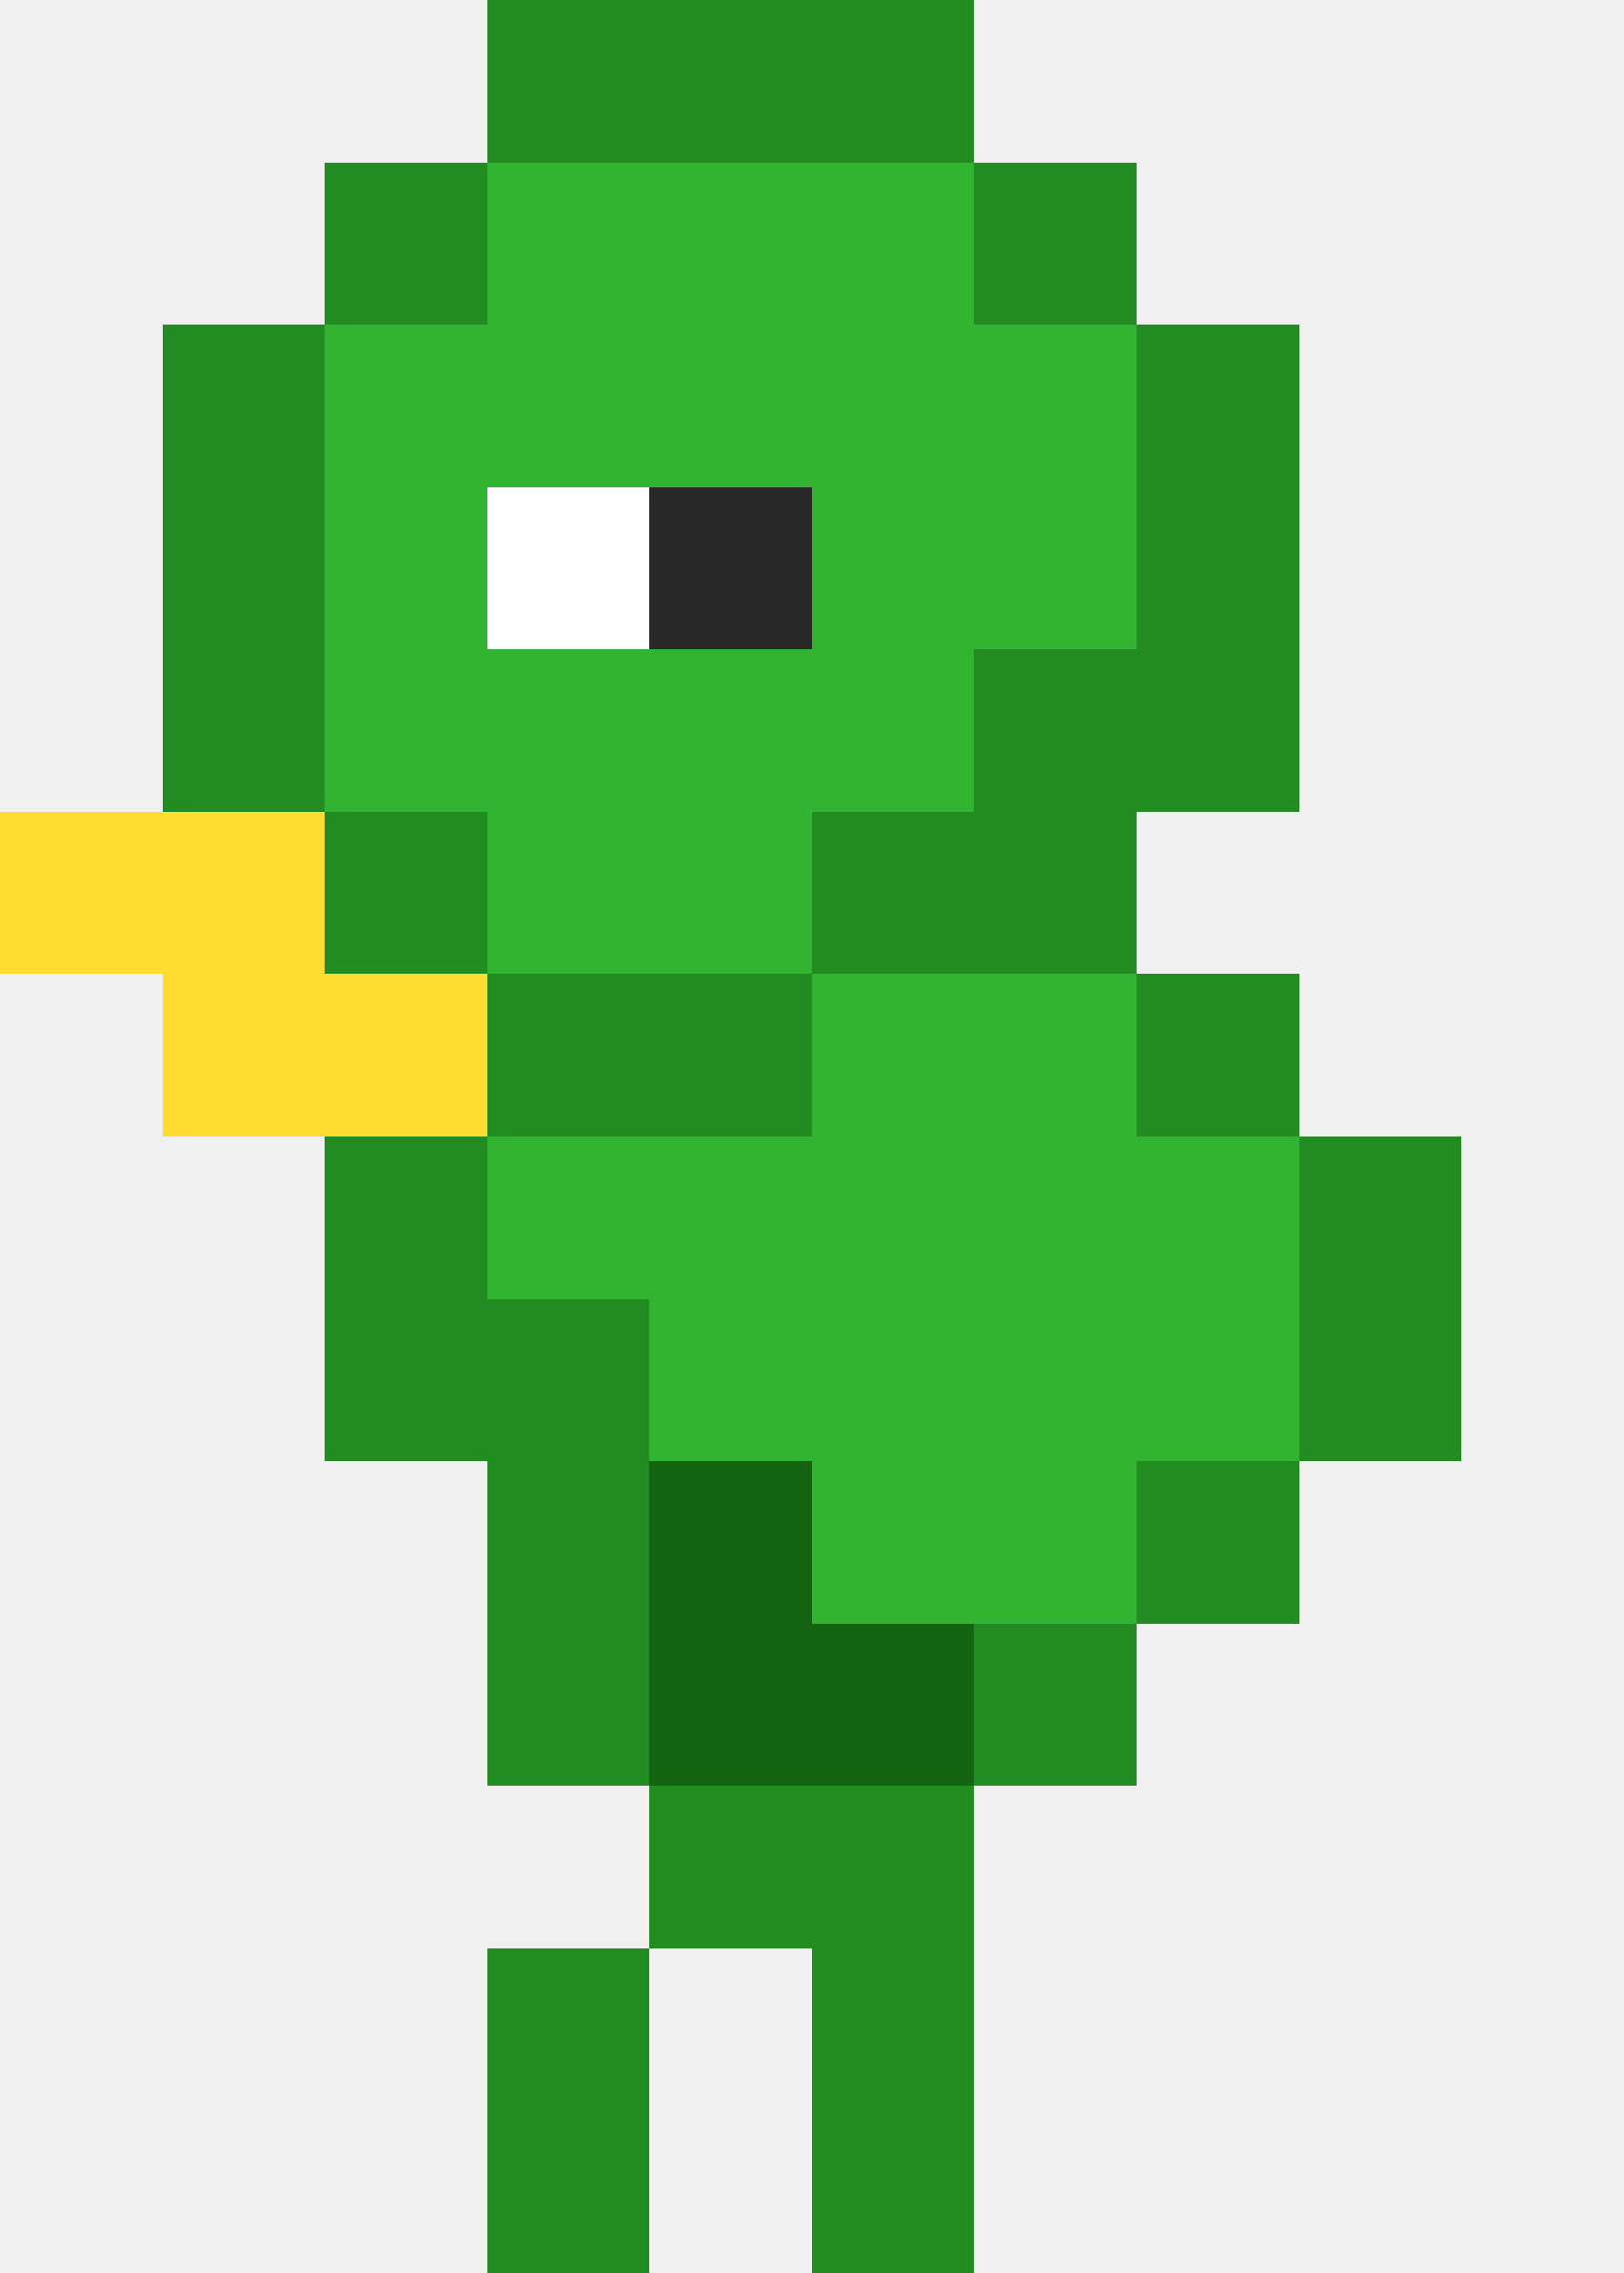
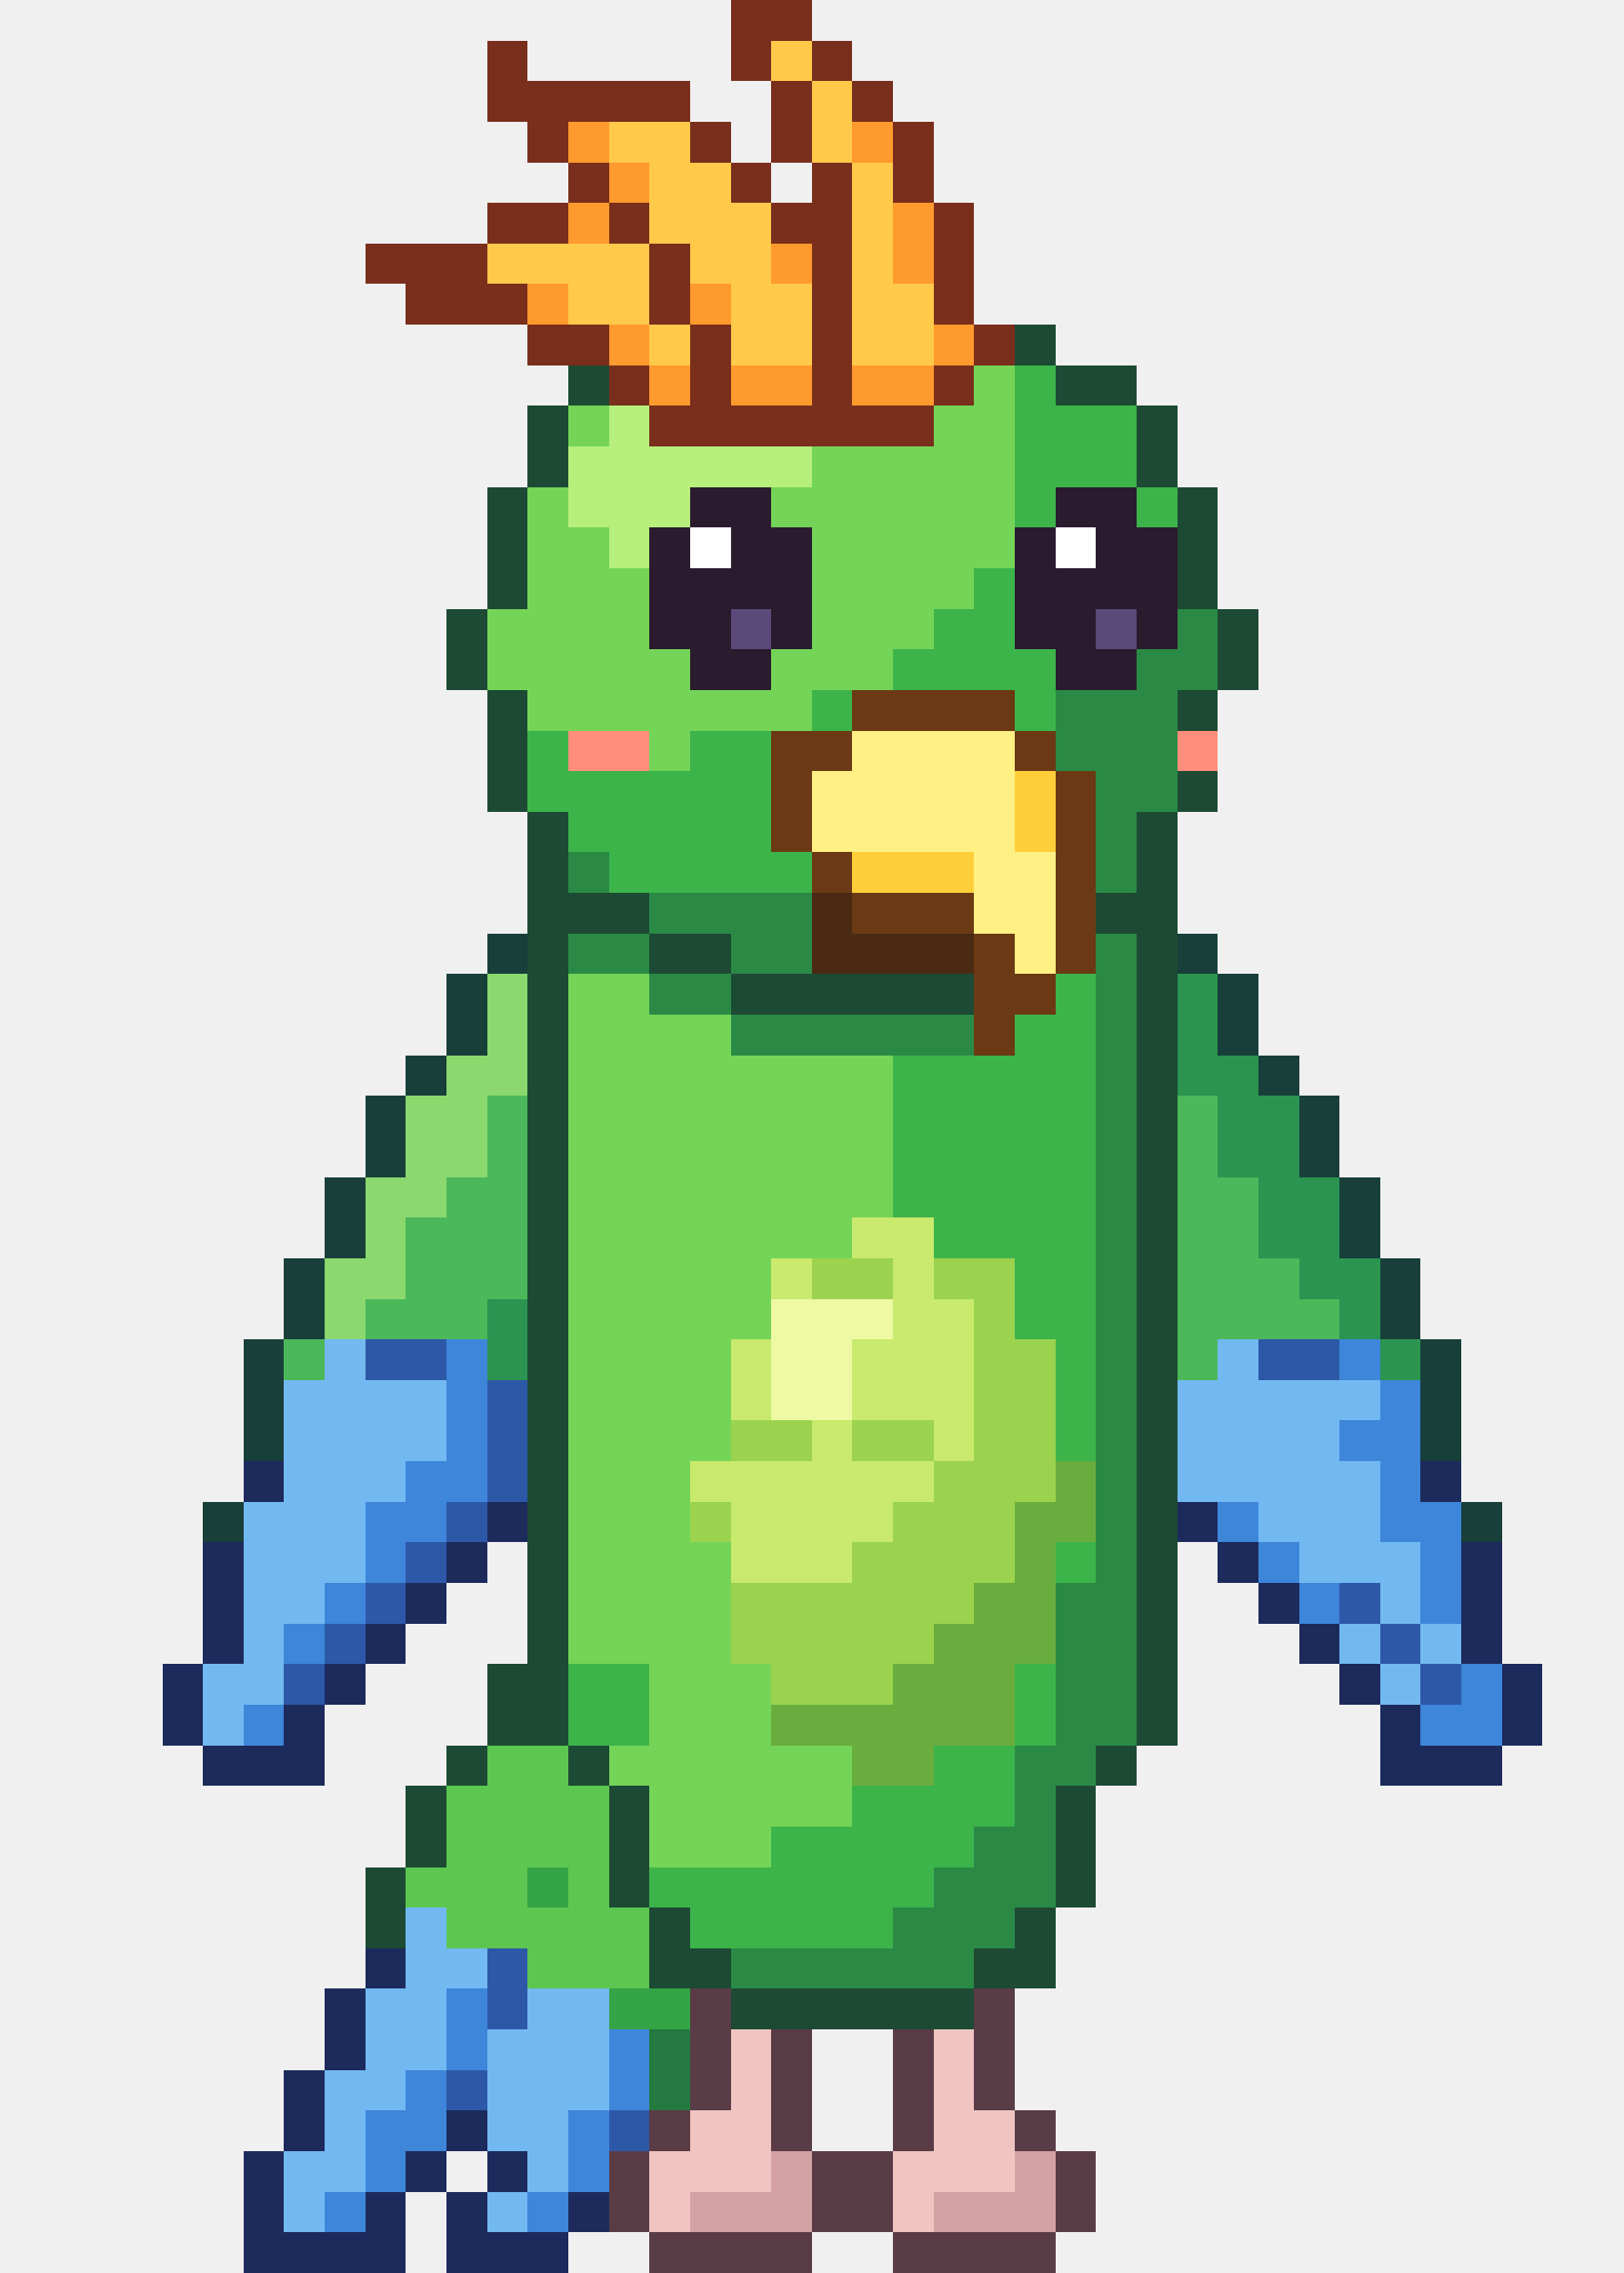
<svg xmlns="http://www.w3.org/2000/svg" width="160" height="224" viewBox="0 0 160 224" shape-rendering="crispEdges">
-   <rect x="48" y="0" width="16" height="16" fill="#228b22" />
-   <rect x="64" y="0" width="16" height="16" fill="#228b22" />
-   <rect x="80" y="0" width="16" height="16" fill="#228b22" />
-   <rect x="32" y="16" width="16" height="16" fill="#228b22" />
-   <rect x="48" y="16" width="16" height="16" fill="#32b432" />
-   <rect x="64" y="16" width="16" height="16" fill="#32b432" />
-   <rect x="80" y="16" width="16" height="16" fill="#32b432" />
-   <rect x="96" y="16" width="16" height="16" fill="#228b22" />
-   <rect x="16" y="32" width="16" height="16" fill="#228b22" />
-   <rect x="32" y="32" width="16" height="16" fill="#32b432" />
-   <rect x="48" y="32" width="16" height="16" fill="#32b432" />
-   <rect x="64" y="32" width="16" height="16" fill="#32b432" />
-   <rect x="80" y="32" width="16" height="16" fill="#32b432" />
-   <rect x="96" y="32" width="16" height="16" fill="#32b432" />
-   <rect x="112" y="32" width="16" height="16" fill="#228b22" />
-   <rect x="16" y="48" width="16" height="16" fill="#228b22" />
-   <rect x="32" y="48" width="16" height="16" fill="#32b432" />
-   <rect x="48" y="48" width="16" height="16" fill="#ffffff" />
-   <rect x="64" y="48" width="16" height="16" fill="#282828" />
-   <rect x="80" y="48" width="16" height="16" fill="#32b432" />
-   <rect x="96" y="48" width="16" height="16" fill="#32b432" />
-   <rect x="112" y="48" width="16" height="16" fill="#228b22" />
-   <rect x="16" y="64" width="16" height="16" fill="#228b22" />
-   <rect x="32" y="64" width="16" height="16" fill="#32b432" />
-   <rect x="48" y="64" width="16" height="16" fill="#32b432" />
-   <rect x="64" y="64" width="16" height="16" fill="#32b432" />
-   <rect x="80" y="64" width="16" height="16" fill="#32b432" />
-   <rect x="96" y="64" width="16" height="16" fill="#228b22" />
-   <rect x="112" y="64" width="16" height="16" fill="#228b22" />
-   <rect x="0" y="80" width="16" height="16" fill="#ffdc32" />
-   <rect x="16" y="80" width="16" height="16" fill="#ffdc32" />
-   <rect x="32" y="80" width="16" height="16" fill="#228b22" />
-   <rect x="48" y="80" width="16" height="16" fill="#32b432" />
-   <rect x="64" y="80" width="16" height="16" fill="#32b432" />
-   <rect x="80" y="80" width="16" height="16" fill="#228b22" />
-   <rect x="96" y="80" width="16" height="16" fill="#228b22" />
-   <rect x="16" y="96" width="16" height="16" fill="#ffdc32" />
-   <rect x="32" y="96" width="16" height="16" fill="#ffdc32" />
-   <rect x="48" y="96" width="16" height="16" fill="#228b22" />
-   <rect x="64" y="96" width="16" height="16" fill="#228b22" />
-   <rect x="80" y="96" width="16" height="16" fill="#32b432" />
-   <rect x="96" y="96" width="16" height="16" fill="#32b432" />
-   <rect x="112" y="96" width="16" height="16" fill="#228b22" />
-   <rect x="32" y="112" width="16" height="16" fill="#228b22" />
-   <rect x="48" y="112" width="16" height="16" fill="#32b432" />
-   <rect x="64" y="112" width="16" height="16" fill="#32b432" />
-   <rect x="80" y="112" width="16" height="16" fill="#32b432" />
-   <rect x="96" y="112" width="16" height="16" fill="#32b432" />
-   <rect x="112" y="112" width="16" height="16" fill="#32b432" />
-   <rect x="128" y="112" width="16" height="16" fill="#228b22" />
-   <rect x="32" y="128" width="16" height="16" fill="#228b22" />
-   <rect x="48" y="128" width="16" height="16" fill="#228b22" />
-   <rect x="64" y="128" width="16" height="16" fill="#32b432" />
-   <rect x="80" y="128" width="16" height="16" fill="#32b432" />
-   <rect x="96" y="128" width="16" height="16" fill="#32b432" />
-   <rect x="112" y="128" width="16" height="16" fill="#32b432" />
-   <rect x="128" y="128" width="16" height="16" fill="#228b22" />
-   <rect x="48" y="144" width="16" height="16" fill="#228b22" />
-   <rect x="64" y="144" width="16" height="16" fill="#146414" />
-   <rect x="80" y="144" width="16" height="16" fill="#32b432" />
-   <rect x="96" y="144" width="16" height="16" fill="#32b432" />
-   <rect x="112" y="144" width="16" height="16" fill="#228b22" />
-   <rect x="48" y="160" width="16" height="16" fill="#228b22" />
-   <rect x="64" y="160" width="16" height="16" fill="#146414" />
-   <rect x="80" y="160" width="16" height="16" fill="#146414" />
-   <rect x="96" y="160" width="16" height="16" fill="#228b22" />
-   <rect x="64" y="176" width="16" height="16" fill="#228b22" />
-   <rect x="80" y="176" width="16" height="16" fill="#228b22" />
-   <rect x="48" y="192" width="16" height="16" fill="#228b22" />
-   <rect x="80" y="192" width="16" height="16" fill="#228b22" />
-   <rect x="48" y="208" width="16" height="16" fill="#228b22" />
-   <rect x="80" y="208" width="16" height="16" fill="#228b22" />
+   <path fill="#7a2e1c" d="M72 0h8v4h-8zM48 4h4v4h-4zM72 4h4v4h-4zM80 4h4v4h-4zM48 8h20v4h-20zM76 8h4v4h-4zM84 8h4v4h-4zM52 12h4v4h-4zM68 12h4v4h-4zM76 12h4v4h-4zM88 12h4v4h-4zM56 16h4v4h-4zM72 16h4v4h-4zM80 16h4v4h-4zM88 16h4v4h-4zM48 20h8v4h-8zM60 20h4v4h-4zM76 20h8v4h-8zM92 20h4v4h-4zM36 24h12v4h-12zM64 24h4v4h-4zM80 24h4v4h-4zM92 24h4v4h-4zM40 28h12v4h-12zM64 28h4v4h-4zM80 28h4v4h-4zM92 28h4v4h-4zM52 32h8v4h-8zM68 32h4v4h-4zM80 32h4v4h-4zM96 32h4v4h-4zM60 36h4v4h-4zM68 36h4v4h-4zM80 36h4v4h-4zM92 36h4v4h-4zM64 40h28v4h-28z" />
+   <path fill="#ffc94a" d="M76 4h4v4h-4zM80 8h4v4h-4zM60 12h8v4h-8zM80 12h4v4h-4zM64 16h8v4h-8zM84 16h4v4h-4zM64 20h12v4h-12zM84 20h4v4h-4zM48 24h16v4h-16zM68 24h8v4h-8zM84 24h4v4h-4zM56 28h8v4h-8zM72 28h8v4h-8zM84 28h8v4h-8zM64 32h4v4h-4zM72 32h8v4h-8zM84 32h8v4h-8z" />
+   <path fill="#ff9a2e" d="M56 12h4v4h-4zM84 12h4v4h-4zM60 16h4v4h-4zM56 20h4v4h-4zM88 20h4v4h-4zM76 24h4v4h-4zM88 24h4v4h-4zM52 28h4v4h-4zM68 28h4v4h-4zM60 32h4v4h-4zM92 32h4v4h-4zM64 36h4v4h-4zM72 36h8v4h-8zM84 36h8v4h-8z" />
+   <path fill="#1d4a34" d="M100 32h4v4h-4zM56 36h4v4h-4zM104 36h8v4h-8zM52 40h4v4h-4zM112 40h4v4h-4zM52 44h4v4h-4zM112 44h4v4h-4zM48 48h4v4h-4zM116 48h4v4h-4zM48 52h4v4h-4zM116 52h4v4h-4zM48 56h4v4h-4zM116 56h4v4h-4zM44 60h4v4h-4zM120 60h4v4h-4zM44 64h4v4h-4zM120 64h4v4h-4zM48 68h4v4h-4zM116 68h4v4h-4zM48 72h4v4h-4zM48 76h4v4h-4zM116 76h4v4h-4zM52 80h4v4h-4zM112 80h4v4h-4zM52 84h4v4h-4zM112 84h4v4h-4zM52 88h12v4h-12zM108 88h8v4h-8zM52 92h4v4h-4zM64 92h8v4h-8zM112 92h4v4h-4zM52 96h4v4h-4zM72 96h24v4h-24zM112 96h4v4h-4zM52 100h4v4h-4zM112 100h4v4h-4zM52 104h4v4h-4zM112 104h4v4h-4zM52 108h4v4h-4zM112 108h4v4h-4zM52 112h4v4h-4zM112 112h4v4h-4zM52 116h4v4h-4zM112 116h4v4h-4zM52 120h4v4h-4zM112 120h4v4h-4zM52 124h4v4h-4zM112 124h4v4h-4zM52 128h4v4h-4zM112 128h4v4h-4zM52 132h4v4h-4zM112 132h4v4h-4zM52 136h4v4h-4zM112 136h4v4h-4zM52 140h4v4h-4zM112 140h4v4h-4zM52 144h4v4h-4zM112 144h4v4h-4zM52 148h4v4h-4zM112 148h4v4h-4zM52 152h4v4h-4zM112 152h4v4h-4zM52 156h4v4h-4zM112 156h4v4h-4zM52 160h4v4h-4zM112 160h4v4h-4zM48 164h8v4h-8zM112 164h4v4h-4zM48 168h8v4h-8zM112 168h4v4h-4zM44 172h4v4h-4zM56 172h4v4h-4zM108 172h4v4h-4zM40 176h4v4h-4zM60 176h4v4h-4zM104 176h4v4h-4zM40 180h4v4h-4zM60 180h4v4h-4zM104 180h4v4h-4zM36 184h4v4h-4zM60 184h4v4h-4zM104 184h4v4h-4zM36 188h4v4h-4zM64 188h4v4h-4zM100 188h4v4h-4zM64 192h8v4h-8zM96 192h8v4h-8zM72 196h24v4h-24z" />
+   <path fill="#74d457" d="M96 36h4v4h-4zM56 40h4v4h-4zM92 40h8v4h-8zM80 44h20v4h-20zM52 48h4v4h-4zM76 48h24v4h-24zM52 52h8v4h-8zM80 52h20v4h-20zM52 56h12v4h-12zM80 56h16v4h-16zM48 60h16v4h-16zM80 60h12v4h-12zM48 64h20v4h-20zM76 64h12v4h-12zM52 68h28v4h-28zM64 72h4v4h-4zM56 96h8v4h-8zM56 100h16v4h-16zM56 104h32v4h-32zM56 108h32v4h-32zM56 112h32v4h-32zM56 116h32v4h-32zM56 120h28v4h-28zM56 124h20v4h-20zM56 128h20v4h-20zM56 132h16v4h-16zM56 136h16v4h-16zM56 140h16v4h-16zM56 144h12v4h-12zM56 148h12v4h-12zM56 152h16v4h-16zM56 156h16v4h-16zM56 160h16v4h-16zM64 164h12v4h-12zM64 168h12v4h-12zM60 172h24v4h-24zM64 176h20v4h-20zM64 180h12v4h-12z" />
+   <path fill="#3cb44a" d="M100 36h4v4h-4zM100 40h12v4h-12zM100 44h12v4h-12zM100 48h4v4h-4zM112 48h4v4h-4zM96 56h4v4h-4zM92 60h8v4h-8zM88 64h16v4h-16zM80 68h4v4h-4zM100 68h4v4h-4zM52 72h4v4h-4zM68 72h8v4h-8zM52 76h24v4h-24zM56 80h20v4h-20zM60 84h20v4h-20zM104 96h4v4h-4zM100 100h8v4h-8zM88 104h20v4h-20zM88 108h20v4h-20zM88 112h20v4h-20zM88 116h20v4h-20zM92 120h16v4h-16zM100 124h8v4h-8zM100 128h8v4h-8zM104 132h4v4h-4zM104 136h4v4h-4zM104 140h4v4h-4zM104 152h4v4h-4zM56 164h8v4h-8zM100 164h4v4h-4zM56 168h8v4h-8zM100 168h4v4h-4zM92 172h8v4h-8zM84 176h16v4h-16zM76 180h20v4h-20zM64 184h28v4h-28zM68 188h20v4h-20z" />
+   <path fill="#b6ef7c" d="M60 40h4v4h-4zM56 44h24v4h-24zM56 48h12v4h-12zM60 52h4v4h-4z" />
+   <path fill="#2a1b2e" d="M68 48h8v4h-8zM104 48h8v4h-8zM64 52h4v4h-4zM72 52h8v4h-8zM100 52h4v4h-4zM108 52h8v4h-8zM64 56h16v4h-16zM100 56h16v4h-16zM64 60h8v4h-8zM76 60h4v4h-4zM100 60h8v4h-8zM112 60h4v4h-4zM68 64h8v4h-8zM104 64h8v4h-8z" />
+   <path fill="#ffffff" d="M68 52h4v4h-4zM104 52h4v4h-4z" />
+   <path fill="#5a4a7a" d="M72 60h4v4h-4zM108 60h4v4h-4z" />
+   <path fill="#2a8a45" d="M116 60h4v4h-4zM112 64h8v4h-8zM104 68h12v4h-12zM104 72h12v4h-12zM108 76h8v4h-8zM108 80h4v4h-4zM56 84h4v4h-4zM108 84h4v4h-4zM64 88h16v4h-16zM56 92h8v4h-8zM72 92h8v4h-8zM108 92h4v4h-4zM64 96h8v4h-8zM108 96h4v4h-4zM72 100h24v4h-24zM108 100h4v4h-4zM108 104h4v4h-4zM108 108h4v4h-4zM108 112h4v4h-4zM108 116h4v4h-4zM108 120h4v4h-4zM108 124h4v4h-4zM108 128h4v4h-4zM108 132h4v4h-4zM108 136h4v4h-4zM108 140h4v4h-4zM108 144h4v4h-4zM108 148h4v4h-4zM108 152h4v4h-4zM104 156h8v4h-8zM104 160h8v4h-8zM104 164h8v4h-8zM104 168h8v4h-8zM100 172h8v4h-8zM100 176h4v4h-4zM96 180h8v4h-8zM92 184h12v4h-12zM88 188h12v4h-12zM72 192h24v4h-24z" />
+   <path fill="#6b3a14" d="M84 68h16v4h-16zM76 72h8v4h-8zM100 72h4v4h-4zM76 76h4v4h-4zM104 76h4v4h-4zM76 80h4v4h-4zM104 80h4v4h-4zM80 84h4v4h-4zM104 84h4v4h-4zM84 88h12v4h-12zM104 88h4v4h-4zM96 92h4v4h-4zM104 92h4v4h-4zM96 96h8v4h-8zM96 100h4v4h-4z" />
+   <path fill="#ff8f7a" d="M56 72h8v4h-8zM116 72h4v4h-4z" />
+   <path fill="#fff083" d="M84 72h16v4h-16zM80 76h20v4h-20zM80 80h20v4h-20zM96 84h8v4h-8zM96 88h8v4h-8zM100 92h4v4h-4z" />
+   <path fill="#ffcf3a" d="M100 76h4v4h-4zM100 80h4v4h-4zM84 84h12v4h-12z" />
+   <path fill="#4a2a12" d="M80 88h4v4h-4zM80 92h16v4h-16z" />
+   <path fill="#183f3a" d="M48 92h4v4h-4zM116 92h4v4h-4zM44 96h4v4h-4zM120 96h4v4h-4zM44 100h4v4h-4zM120 100h4v4h-4zM40 104h4v4h-4zM124 104h4v4h-4zM36 108h4v4h-4zM128 108h4v4h-4zM36 112h4v4h-4zM128 112h4v4h-4zM32 116h4v4h-4zM132 116h4v4h-4zM32 120h4v4h-4zM132 120h4v4h-4zM28 124h4v4h-4zM136 124h4v4h-4zM28 128h4v4h-4zM136 128h4v4h-4zM24 132h4v4h-4zM140 132h4v4h-4zM24 136h4v4h-4zM140 136h4v4h-4zM24 140h4v4h-4zM140 140h4v4h-4zM20 148h4v4h-4zM144 148h4v4h-4z" />
+   <path fill="#8ad86e" d="M48 96h4v4h-4zM48 100h4v4h-4zM44 104h8v4h-8zM40 108h8v4h-8zM40 112h8v4h-8zM36 116h8v4h-8zM36 120h4v4h-4zM32 124h8v4h-8zM32 128h4v4h-4z" />
+   <path fill="#2b9450" d="M116 96h4v4h-4zM116 100h4v4h-4zM116 104h8v4h-8zM120 108h8v4h-8zM120 112h8v4h-8zM124 116h8v4h-8zM124 120h8v4h-8zM128 124h8v4h-8zM48 128h4v4h-4zM132 128h4v4h-4zM48 132h4v4h-4zM136 132h4v4h-4z" />
+   <path fill="#4bb85a" d="M48 108h4v4h-4zM116 108h4v4h-4zM48 112h4v4h-4zM116 112h4v4h-4zM44 116h8v4h-8zM116 116h8v4h-8zM40 120h12v4h-12zM116 120h8v4h-8zM40 124h12v4h-12zM116 124h12v4h-12zM36 128h12v4h-12zM116 128h16v4h-16zM28 132h4v4h-4zM116 132h4v4h-4z" />
+   <path fill="#c9ea6c" d="M84 120h8v4h-8zM76 124h4v4h-4zM88 124h4v4h-4zM88 128h8v4h-8zM72 132h4v4h-4zM84 132h12v4h-12zM72 136h4v4h-4zM84 136h12v4h-12zM80 140h4v4h-4zM92 140h4v4h-4zM68 144h24v4h-24zM72 148h16v4h-16zM72 152h12v4h-12z" />
+   <path fill="#9bd34e" d="M80 124h8v4h-8zM92 124h8v4h-8zM96 128h4v4h-4zM96 132h8v4h-8zM96 136h8v4h-8zM72 140h8v4h-8zM84 140h8v4h-8zM96 140h8v4h-8zM92 144h12v4h-12zM68 148h4v4h-4zM88 148h12v4h-12zM84 152h16v4h-16zM72 156h24v4h-24zM72 160h20v4h-20zM76 164h12v4h-12z" />
+   <path fill="#eef9a4" d="M76 128h12v4h-12zM76 132h8v4h-8zM76 136h8v4h-8z" />
+   <path fill="#72b9f2" d="M32 132h4v4h-4zM120 132h4v4h-4zM28 136h16v4h-16zM116 136h20v4h-20zM28 140h16v4h-16zM116 140h16v4h-16zM28 144h12v4h-12zM116 144h20v4h-20zM24 148h12v4h-12zM124 148h12v4h-12zM24 152h12v4h-12zM128 152h12v4h-12zM24 156h8v4h-8zM136 156h4v4h-4zM24 160h4v4h-4zM132 160h4v4h-4zM140 160h4v4h-4zM20 164h8v4h-8zM136 164h4v4h-4zM20 168h4v4h-4zM40 188h4v4h-4zM40 192h8v4h-8zM36 196h8v4h-8zM52 196h8v4h-8zM36 200h8v4h-8zM48 200h12v4h-12zM32 204h8v4h-8zM48 204h12v4h-12zM32 208h4v4h-4zM48 208h8v4h-8zM28 212h8v4h-8zM52 212h4v4h-4zM28 216h4v4h-4zM48 216h4v4h-4z" />
+   <path fill="#2d58a8" d="M36 132h8v4h-8zM124 132h8v4h-8zM48 136h4v4h-4zM48 140h4v4h-4zM48 144h4v4h-4zM44 148h4v4h-4zM40 152h4v4h-4zM36 156h4v4h-4zM132 156h4v4h-4zM32 160h4v4h-4zM136 160h4v4h-4zM28 164h4v4h-4zM140 164h4v4h-4zM48 192h4v4h-4zM48 196h4v4h-4zM44 204h4v4h-4zM60 208h4v4h-4z" />
+   <path fill="#3d86da" d="M44 132h4v4h-4zM132 132h4v4h-4zM44 136h4v4h-4zM136 136h4v4h-4zM44 140h4v4h-4zM132 140h8v4h-8zM40 144h8v4h-8zM136 144h4v4h-4zM36 148h8v4h-8zM120 148h4v4h-4zM136 148h8v4h-8zM36 152h4v4h-4zM124 152h4v4h-4zM140 152h4v4h-4zM32 156h4v4h-4zM128 156h4v4h-4zM140 156h4v4h-4zM28 160h4v4h-4zM144 164h4v4h-4zM24 168h4v4h-4zM140 168h8v4h-8zM44 196h4v4h-4zM44 200h4v4h-4zM60 200h4v4h-4zM40 204h4v4h-4zM60 204h4v4h-4zM36 208h8v4h-8zM56 208h4v4h-4zM36 212h4v4h-4zM56 212h4v4h-4zM32 216h4v4h-4zM52 216h4v4h-4z" />
+   <path fill="#1c2a5c" d="M24 144h4v4h-4zM140 144h4v4h-4zM48 148h4v4h-4zM116 148h4v4h-4zM20 152h4v4h-4zM44 152h4v4h-4zM120 152h4v4h-4zM144 152h4v4h-4zM20 156h4v4h-4zM40 156h4v4h-4zM124 156h4v4h-4zM144 156h4v4h-4zM20 160h4v4h-4zM36 160h4v4h-4zM128 160h4v4h-4zM144 160h4v4h-4zM16 164h4v4h-4zM32 164h4v4h-4zM132 164h4v4h-4zM148 164h4v4h-4zM16 168h4v4h-4zM28 168h4v4h-4zM136 168h4v4h-4zM148 168h4v4h-4zM20 172h12v4h-12zM136 172h12v4h-12zM36 192h4v4h-4zM32 196h4v4h-4zM32 200h4v4h-4zM28 204h4v4h-4zM28 208h4v4h-4zM44 208h4v4h-4zM24 212h4v4h-4zM40 212h4v4h-4zM48 212h4v4h-4zM24 216h4v4h-4zM36 216h4v4h-4zM44 216h4v4h-4zM56 216h4v4h-4zM24 220h16v4h-16zM44 220h12v4h-12z" />
+   <path fill="#69ad3e" d="M104 144h4v4h-4zM100 148h8v4h-8zM100 152h4v4h-4zM96 156h8v4h-8zM92 160h12v4h-12zM88 164h12v4h-12zM76 168h24v4h-24zM84 172h8v4h-8z" />
+   <path fill="#5cc650" d="M48 172h8v4h-8zM44 176h16v4h-16zM44 180h16v4h-16zM40 184h12v4h-12zM56 184h4v4h-4zM44 188h20v4h-20zM52 192h12v4h-12z" />
+   <path fill="#34a446" d="M52 184h4v4h-4zM60 196h8v4h-8z" />
+   <path fill="#5a3c46" d="M68 196h4v4h-4zM96 196h4v4h-4zM68 200h4v4h-4zM76 200h4v4h-4zM88 200h4v4h-4zM96 200h4v4h-4zM68 204h4v4h-4zM76 204h4v4h-4zM88 204h4v4h-4zM96 204h4v4h-4zM64 208h4v4h-4zM76 208h4v4h-4zM88 208h4v4h-4zM100 208h4v4h-4zM60 212h4v4h-4zM80 212h8v4h-8zM104 212h4v4h-4zM60 216h4v4h-4zM80 216h8v4h-8zM104 216h4v4h-4zM64 220h16v4h-16zM88 220h16v4h-16z" />
+   <path fill="#23793f" d="M64 200h4v4h-4zM64 204h4v4h-4z" />
+   <path fill="#f0c4c0" d="M72 200h4v4h-4zM92 200h4v4h-4zM72 204h4v4h-4zM92 204h4v4h-4zM68 208h8v4h-8zM92 208h8v4h-8zM64 212h12v4h-12zM88 212h12v4h-12zM64 216h4v4h-4zM88 216h4v4h-4z" />
+   <path fill="#d4a2a4" d="M76 212h4v4h-4zM100 212h4v4h-4zM68 216h12v4h-12zM92 216h12v4h-12z" />
</svg>
